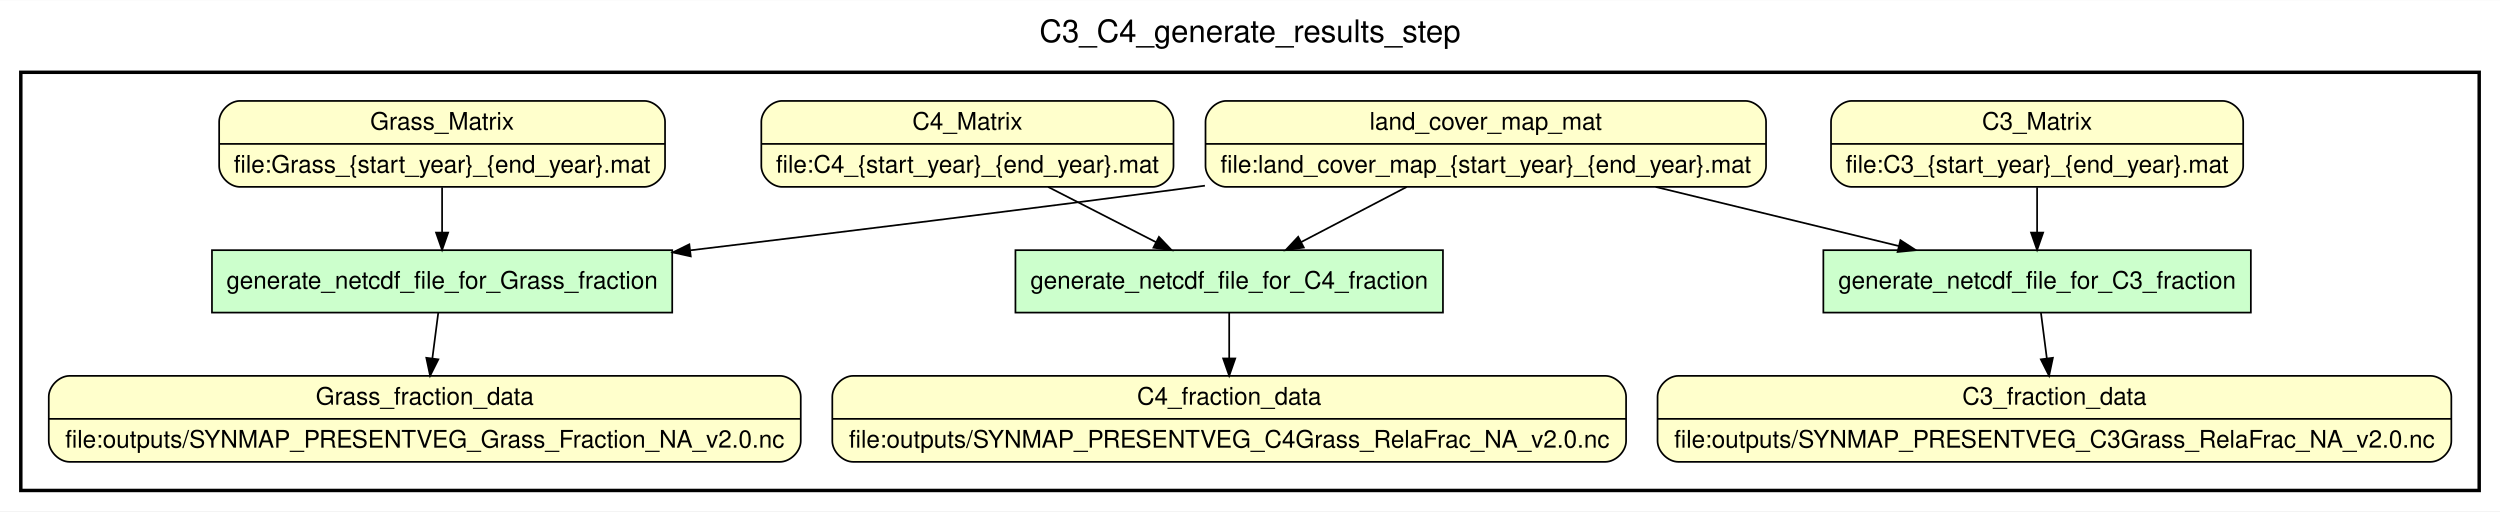
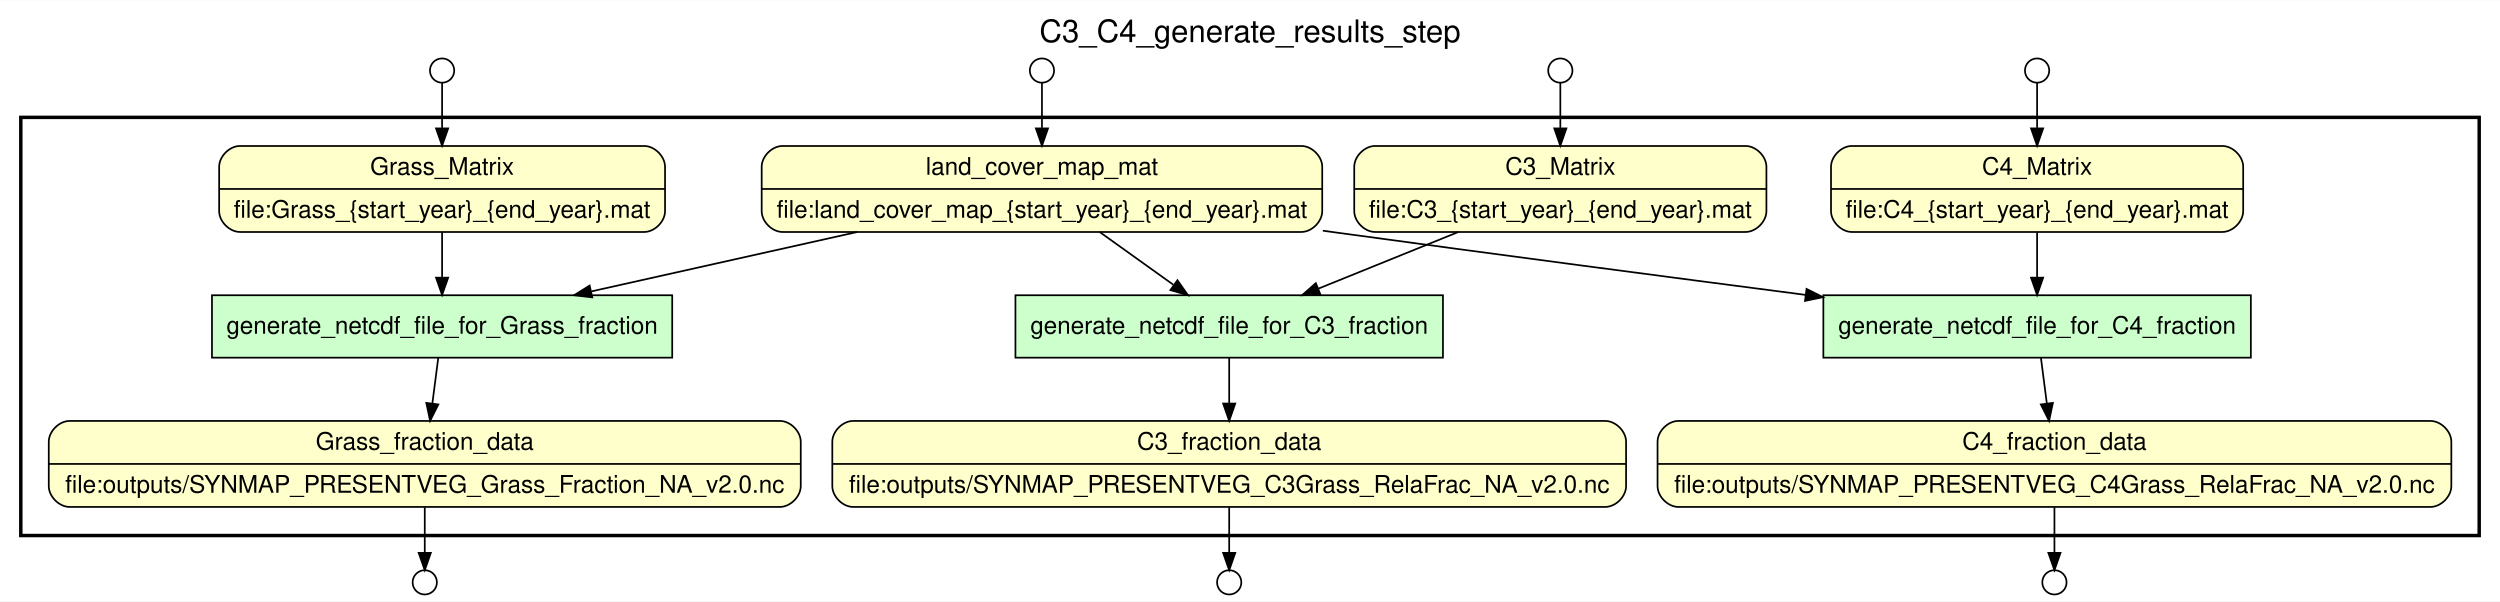
- <svg xmlns="http://www.w3.org/2000/svg" width="1442pt" height="295pt" viewBox="0.00 0.00 1442.00 294.80">
-   <g id="graph0" class="graph" transform="scale(1 1) rotate(0) translate(4 290.8)">
-     <polygon fill="white" stroke="none" points="-4,4 -4,-290.8 1438,-290.8 1438,4 -4,4" />
-     <text text-anchor="middle" x="717" y="-266.6" font-family="Helvetica,sans-Serif" font-size="18.00">C3_C4_generate_results_step</text>
+ <svg xmlns="http://www.w3.org/2000/svg" width="1442pt" height="347pt" viewBox="0.00 0.00 1442.00 346.80">
+   <g id="graph0" class="graph" transform="scale(1 1) rotate(0) translate(4 342.8)">
+     <polygon fill="white" stroke="none" points="-4,4 -4,-342.8 1438,-342.8 1438,4 -4,4" />
+     <text text-anchor="middle" x="717" y="-318.6" font-family="Helvetica,sans-Serif" font-size="18.00">C3_C4_generate_results_step</text>
    <g id="clust1" class="cluster">
-       <polygon fill="none" stroke="black" stroke-width="2" points="8,-8 8,-249.2 1426,-249.2 1426,-8 8,-8" />
+       <polygon fill="none" stroke="black" stroke-width="2" points="8,-34 8,-275.2 1426,-275.2 1426,-34 8,-34" />
    </g>
    <g id="clust2" class="cluster">
-       <polygon fill="none" stroke="black" stroke-width="0" points="16,-16 16,-241.2 1418,-241.2 1418,-16 16,-16" />
+       <polygon fill="none" stroke="black" stroke-width="0" points="16,-42 16,-267.2 1418,-267.2 1418,-42 16,-42" />
    </g>
    <g id="node1" class="node">
-       <polygon fill="#ccffcc" stroke="black" points="1294.29,-146.6 1047.71,-146.6 1047.71,-110.6 1294.29,-110.6 1294.29,-146.6" />
-       <text text-anchor="middle" x="1171" y="-124.4" font-family="Helvetica,sans-Serif" font-size="14.00">generate_netcdf_file_for_C3_fraction</text>
+       <polygon fill="#ccffcc" stroke="black" points="828.295,-172.6 581.705,-172.6 581.705,-136.6 828.295,-136.6 828.295,-172.6" />
+       <text text-anchor="middle" x="705" y="-150.4" font-family="Helvetica,sans-Serif" font-size="14.00">generate_netcdf_file_for_C3_fraction</text>
    </g>
    <g id="node4" class="node">
-       <path fill="#ffffcc" stroke="black" d="M964.074,-24.5C964.074,-24.5 1397.93,-24.5 1397.93,-24.5 1403.93,-24.5 1409.93,-30.5 1409.93,-36.5 1409.93,-36.5 1409.93,-62.1 1409.93,-62.1 1409.93,-68.1 1403.93,-74.1 1397.93,-74.1 1397.93,-74.1 964.074,-74.1 964.074,-74.1 958.074,-74.1 952.074,-68.1 952.074,-62.1 952.074,-62.1 952.074,-36.5 952.074,-36.5 952.074,-30.5 958.074,-24.5 964.074,-24.5" />
-       <text text-anchor="middle" x="1181" y="-57.5" font-family="Helvetica,sans-Serif" font-size="14.00">C3_fraction_data</text>
-       <polyline fill="none" stroke="black" points="952.074,-49.3 1409.93,-49.3 " />
-       <text text-anchor="middle" x="1181" y="-32.7" font-family="Helvetica,sans-Serif" font-size="14.00">file:outputs/SYNMAP_PRESENTVEG_C3Grass_RelaFrac_NA_v2.0.nc</text>
+       <path fill="#ffffcc" stroke="black" d="M488.074,-50.5C488.074,-50.5 921.926,-50.5 921.926,-50.5 927.926,-50.5 933.926,-56.5 933.926,-62.5 933.926,-62.5 933.926,-88.1 933.926,-88.1 933.926,-94.1 927.926,-100.1 921.926,-100.1 921.926,-100.1 488.074,-100.1 488.074,-100.1 482.074,-100.1 476.074,-94.1 476.074,-88.1 476.074,-88.1 476.074,-62.5 476.074,-62.5 476.074,-56.5 482.074,-50.5 488.074,-50.5" />
+       <text text-anchor="middle" x="705" y="-83.5" font-family="Helvetica,sans-Serif" font-size="14.00">C3_fraction_data</text>
+       <polyline fill="none" stroke="black" points="476.074,-75.3 933.926,-75.3 " />
+       <text text-anchor="middle" x="705" y="-58.7" font-family="Helvetica,sans-Serif" font-size="14.00">file:outputs/SYNMAP_PRESENTVEG_C3Grass_RelaFrac_NA_v2.0.nc</text>
    </g>
    <g id="edge1" class="edge">
-       <path fill="none" stroke="black" d="M1173.22,-110.445C1174.22,-102.689 1175.45,-93.239 1176.62,-84.15" />
-       <polygon fill="black" stroke="black" points="1180.1,-84.516 1177.91,-74.15 1173.16,-83.618 1180.1,-84.516" />
+       <path fill="none" stroke="black" d="M705,-136.445C705,-128.689 705,-119.239 705,-110.15" />
+       <polygon fill="black" stroke="black" points="708.5,-110.15 705,-100.15 701.5,-110.15 708.5,-110.15" />
    </g>
    <g id="node2" class="node">
-       <polygon fill="#ccffcc" stroke="black" points="828.295,-146.6 581.705,-146.6 581.705,-110.6 828.295,-110.6 828.295,-146.6" />
-       <text text-anchor="middle" x="705" y="-124.4" font-family="Helvetica,sans-Serif" font-size="14.00">generate_netcdf_file_for_C4_fraction</text>
+       <polygon fill="#ccffcc" stroke="black" points="1294.29,-172.6 1047.71,-172.6 1047.71,-136.6 1294.29,-136.6 1294.29,-172.6" />
+       <text text-anchor="middle" x="1171" y="-150.4" font-family="Helvetica,sans-Serif" font-size="14.00">generate_netcdf_file_for_C4_fraction</text>
    </g>
    <g id="node5" class="node">
-       <path fill="#ffffcc" stroke="black" d="M488.074,-24.5C488.074,-24.5 921.926,-24.5 921.926,-24.5 927.926,-24.5 933.926,-30.5 933.926,-36.5 933.926,-36.5 933.926,-62.1 933.926,-62.1 933.926,-68.1 927.926,-74.1 921.926,-74.1 921.926,-74.1 488.074,-74.1 488.074,-74.1 482.074,-74.1 476.074,-68.1 476.074,-62.1 476.074,-62.1 476.074,-36.5 476.074,-36.5 476.074,-30.5 482.074,-24.5 488.074,-24.5" />
-       <text text-anchor="middle" x="705" y="-57.5" font-family="Helvetica,sans-Serif" font-size="14.00">C4_fraction_data</text>
-       <polyline fill="none" stroke="black" points="476.074,-49.3 933.926,-49.3 " />
-       <text text-anchor="middle" x="705" y="-32.7" font-family="Helvetica,sans-Serif" font-size="14.00">file:outputs/SYNMAP_PRESENTVEG_C4Grass_RelaFrac_NA_v2.0.nc</text>
+       <path fill="#ffffcc" stroke="black" d="M964.074,-50.5C964.074,-50.5 1397.93,-50.5 1397.93,-50.5 1403.93,-50.5 1409.93,-56.5 1409.93,-62.5 1409.93,-62.5 1409.93,-88.1 1409.93,-88.1 1409.93,-94.1 1403.93,-100.1 1397.93,-100.1 1397.93,-100.1 964.074,-100.1 964.074,-100.1 958.074,-100.1 952.074,-94.1 952.074,-88.1 952.074,-88.1 952.074,-62.5 952.074,-62.5 952.074,-56.5 958.074,-50.5 964.074,-50.5" />
+       <text text-anchor="middle" x="1181" y="-83.5" font-family="Helvetica,sans-Serif" font-size="14.00">C4_fraction_data</text>
+       <polyline fill="none" stroke="black" points="952.074,-75.3 1409.93,-75.3 " />
+       <text text-anchor="middle" x="1181" y="-58.7" font-family="Helvetica,sans-Serif" font-size="14.00">file:outputs/SYNMAP_PRESENTVEG_C4Grass_RelaFrac_NA_v2.0.nc</text>
    </g>
    <g id="edge4" class="edge">
-       <path fill="none" stroke="black" d="M705,-110.445C705,-102.689 705,-93.239 705,-84.15" />
-       <polygon fill="black" stroke="black" points="708.5,-84.15 705,-74.15 701.5,-84.15 708.5,-84.15" />
+       <path fill="none" stroke="black" d="M1173.22,-136.445C1174.22,-128.689 1175.45,-119.239 1176.62,-110.15" />
+       <polygon fill="black" stroke="black" points="1180.1,-110.516 1177.91,-100.15 1173.16,-109.618 1180.1,-110.516" />
    </g>
    <g id="node3" class="node">
-       <polygon fill="#ccffcc" stroke="black" points="383.739,-146.6 118.261,-146.6 118.261,-110.6 383.739,-110.6 383.739,-146.6" />
-       <text text-anchor="middle" x="251" y="-124.4" font-family="Helvetica,sans-Serif" font-size="14.00">generate_netcdf_file_for_Grass_fraction</text>
+       <polygon fill="#ccffcc" stroke="black" points="383.739,-172.6 118.261,-172.6 118.261,-136.6 383.739,-136.6 383.739,-172.6" />
+       <text text-anchor="middle" x="251" y="-150.4" font-family="Helvetica,sans-Serif" font-size="14.00">generate_netcdf_file_for_Grass_fraction</text>
    </g>
    <g id="node6" class="node">
-       <path fill="#ffffcc" stroke="black" d="M36.127,-24.5C36.127,-24.5 445.873,-24.5 445.873,-24.5 451.873,-24.5 457.873,-30.5 457.873,-36.5 457.873,-36.5 457.873,-62.1 457.873,-62.1 457.873,-68.1 451.873,-74.1 445.873,-74.1 445.873,-74.1 36.127,-74.1 36.127,-74.1 30.127,-74.1 24.127,-68.1 24.127,-62.1 24.127,-62.1 24.127,-36.5 24.127,-36.5 24.127,-30.5 30.127,-24.5 36.127,-24.5" />
-       <text text-anchor="middle" x="241" y="-57.5" font-family="Helvetica,sans-Serif" font-size="14.00">Grass_fraction_data</text>
-       <polyline fill="none" stroke="black" points="24.127,-49.3 457.873,-49.3 " />
-       <text text-anchor="middle" x="241" y="-32.7" font-family="Helvetica,sans-Serif" font-size="14.00">file:outputs/SYNMAP_PRESENTVEG_Grass_Fraction_NA_v2.0.nc</text>
+       <path fill="#ffffcc" stroke="black" d="M36.127,-50.5C36.127,-50.5 445.873,-50.5 445.873,-50.5 451.873,-50.5 457.873,-56.5 457.873,-62.5 457.873,-62.5 457.873,-88.1 457.873,-88.1 457.873,-94.1 451.873,-100.1 445.873,-100.1 445.873,-100.1 36.127,-100.1 36.127,-100.1 30.127,-100.1 24.127,-94.1 24.127,-88.1 24.127,-88.1 24.127,-62.5 24.127,-62.5 24.127,-56.5 30.127,-50.5 36.127,-50.5" />
+       <text text-anchor="middle" x="241" y="-83.5" font-family="Helvetica,sans-Serif" font-size="14.00">Grass_fraction_data</text>
+       <polyline fill="none" stroke="black" points="24.127,-75.3 457.873,-75.3 " />
+       <text text-anchor="middle" x="241" y="-58.7" font-family="Helvetica,sans-Serif" font-size="14.00">file:outputs/SYNMAP_PRESENTVEG_Grass_Fraction_NA_v2.0.nc</text>
    </g>
    <g id="edge7" class="edge">
-       <path fill="none" stroke="black" d="M248.781,-110.445C247.777,-102.689 246.555,-93.239 245.379,-84.15" />
-       <polygon fill="black" stroke="black" points="248.839,-83.618 244.085,-74.15 241.897,-84.516 248.839,-83.618" />
+       <path fill="none" stroke="black" d="M248.781,-136.445C247.777,-128.689 246.555,-119.239 245.379,-110.15" />
+       <polygon fill="black" stroke="black" points="248.839,-109.618 244.085,-100.15 241.897,-110.516 248.839,-109.618" />
+     </g>
+     <g id="node15" class="node">
+       <ellipse fill="#ffffff" stroke="black" cx="705" cy="-7" rx="7" ry="7" />
+     </g>
+     <g id="edge14" class="edge">
+       <path fill="none" stroke="black" d="M705,-50.364C705,-41.694 705,-32.111 705,-24.255" />
+       <polygon fill="black" stroke="black" points="708.5,-24.001 705,-14.001 701.5,-24.001 708.5,-24.001" />
+     </g>
+     <g id="node16" class="node">
+       <ellipse fill="#ffffff" stroke="black" cx="1181" cy="-7" rx="7" ry="7" />
+     </g>
+     <g id="edge15" class="edge">
+       <path fill="none" stroke="black" d="M1181,-50.364C1181,-41.694 1181,-32.111 1181,-24.255" />
+       <polygon fill="black" stroke="black" points="1184.5,-24.001 1181,-14.001 1177.5,-24.001 1184.5,-24.001" />
+     </g>
+     <g id="node17" class="node">
+       <ellipse fill="#ffffff" stroke="black" cx="241" cy="-7" rx="7" ry="7" />
+     </g>
+     <g id="edge16" class="edge">
+       <path fill="none" stroke="black" d="M241,-50.364C241,-41.694 241,-32.111 241,-24.255" />
+       <polygon fill="black" stroke="black" points="244.5,-24.001 241,-14.001 237.5,-24.001 244.5,-24.001" />
    </g>
    <g id="node7" class="node">
-       <path fill="#ffffcc" stroke="black" d="M703.337,-183.1C703.337,-183.1 1002.66,-183.1 1002.66,-183.1 1008.66,-183.1 1014.66,-189.1 1014.66,-195.1 1014.66,-195.1 1014.66,-220.7 1014.66,-220.7 1014.66,-226.7 1008.66,-232.7 1002.66,-232.7 1002.66,-232.7 703.337,-232.7 703.337,-232.7 697.337,-232.7 691.337,-226.7 691.337,-220.7 691.337,-220.7 691.337,-195.1 691.337,-195.1 691.337,-189.1 697.337,-183.1 703.337,-183.1" />
-       <text text-anchor="middle" x="853" y="-216.1" font-family="Helvetica,sans-Serif" font-size="14.00">land_cover_map_mat</text>
-       <polyline fill="none" stroke="black" points="691.337,-207.9 1014.66,-207.9 " />
-       <text text-anchor="middle" x="853" y="-191.3" font-family="Helvetica,sans-Serif" font-size="14.00">file:land_cover_map_{start_year}_{end_year}.mat</text>
+       <path fill="#ffffcc" stroke="black" d="M447.337,-209.1C447.337,-209.1 746.663,-209.1 746.663,-209.1 752.663,-209.1 758.663,-215.1 758.663,-221.1 758.663,-221.1 758.663,-246.7 758.663,-246.7 758.663,-252.7 752.663,-258.7 746.663,-258.7 746.663,-258.7 447.337,-258.7 447.337,-258.7 441.337,-258.7 435.337,-252.7 435.337,-246.7 435.337,-246.7 435.337,-221.1 435.337,-221.1 435.337,-215.1 441.337,-209.1 447.337,-209.1" />
+       <text text-anchor="middle" x="597" y="-242.1" font-family="Helvetica,sans-Serif" font-size="14.00">land_cover_map_mat</text>
+       <polyline fill="none" stroke="black" points="435.337,-233.9 758.663,-233.9 " />
+       <text text-anchor="middle" x="597" y="-217.3" font-family="Helvetica,sans-Serif" font-size="14.00">file:land_cover_map_{start_year}_{end_year}.mat</text>
    </g>
    <g id="edge2" class="edge">
-       <path fill="none" stroke="black" d="M951.005,-183.077C996.04,-172.13 1048.77,-159.312 1091.31,-148.97" />
-       <polygon fill="black" stroke="black" points="1092.17,-152.363 1101.06,-146.6 1090.52,-145.562 1092.17,-152.363" />
+       <path fill="none" stroke="black" d="M630.285,-209.077C643.809,-199.397 659.376,-188.255 672.788,-178.655" />
+       <polygon fill="black" stroke="black" points="675.153,-181.267 681.248,-172.6 671.079,-175.575 675.153,-181.267" />
    </g>
    <g id="edge5" class="edge">
-       <path fill="none" stroke="black" d="M807.387,-183.077C787.972,-172.936 765.484,-161.191 746.537,-151.295" />
-       <polygon fill="black" stroke="black" points="748.034,-148.128 737.549,-146.6 744.793,-154.332 748.034,-148.128" />
+       <path fill="none" stroke="black" d="M759.008,-209.834C762.029,-209.418 765.029,-209.006 768,-208.6 857.845,-196.309 959.037,-183.002 1037.54,-172.797" />
+       <polygon fill="black" stroke="black" points="1038.02,-176.265 1047.49,-171.505 1037.12,-169.323 1038.02,-176.265" />
    </g>
    <g id="edge8" class="edge">
-       <path fill="none" stroke="black" d="M690.997,-183.8C687.974,-183.394 684.973,-182.994 682,-182.6 586.124,-169.894 478.107,-156.613 394.193,-146.524" />
-       <polygon fill="black" stroke="black" points="394.427,-143.027 384.081,-145.31 393.593,-149.978 394.427,-143.027" />
+       <path fill="none" stroke="black" d="M490.365,-209.077C441.159,-198.083 383.509,-185.204 337.117,-174.84" />
+       <polygon fill="black" stroke="black" points="337.618,-171.365 327.095,-172.6 336.091,-178.197 337.618,-171.365" />
    </g>
    <g id="node8" class="node">
-       <path fill="#ffffcc" stroke="black" d="M1064.13,-183.1C1064.13,-183.1 1277.87,-183.1 1277.87,-183.1 1283.87,-183.1 1289.87,-189.1 1289.87,-195.1 1289.87,-195.1 1289.87,-220.7 1289.87,-220.7 1289.87,-226.7 1283.87,-232.7 1277.87,-232.7 1277.87,-232.7 1064.13,-232.7 1064.13,-232.7 1058.13,-232.7 1052.13,-226.7 1052.13,-220.7 1052.13,-220.7 1052.13,-195.1 1052.13,-195.1 1052.13,-189.1 1058.13,-183.1 1064.13,-183.1" />
-       <text text-anchor="middle" x="1171" y="-216.1" font-family="Helvetica,sans-Serif" font-size="14.00">C3_Matrix</text>
-       <polyline fill="none" stroke="black" points="1052.13,-207.9 1289.87,-207.9 " />
-       <text text-anchor="middle" x="1171" y="-191.3" font-family="Helvetica,sans-Serif" font-size="14.00">file:C3_{start_year}_{end_year}.mat</text>
+       <path fill="#ffffcc" stroke="black" d="M789.128,-209.1C789.128,-209.1 1002.87,-209.1 1002.87,-209.1 1008.87,-209.1 1014.87,-215.1 1014.87,-221.1 1014.87,-221.1 1014.87,-246.7 1014.87,-246.7 1014.87,-252.7 1008.87,-258.7 1002.87,-258.7 1002.87,-258.7 789.128,-258.7 789.128,-258.7 783.128,-258.7 777.128,-252.7 777.128,-246.7 777.128,-246.7 777.128,-221.1 777.128,-221.1 777.128,-215.1 783.128,-209.1 789.128,-209.1" />
+       <text text-anchor="middle" x="896" y="-242.1" font-family="Helvetica,sans-Serif" font-size="14.00">C3_Matrix</text>
+       <polyline fill="none" stroke="black" points="777.128,-233.9 1014.87,-233.9 " />
+       <text text-anchor="middle" x="896" y="-217.3" font-family="Helvetica,sans-Serif" font-size="14.00">file:C3_{start_year}_{end_year}.mat</text>
    </g>
    <g id="edge3" class="edge">
-       <path fill="none" stroke="black" d="M1171,-182.866C1171,-174.639 1171,-165.376 1171,-156.909" />
-       <polygon fill="black" stroke="black" points="1174.5,-156.749 1171,-146.749 1167.5,-156.749 1174.5,-156.749" />
+       <path fill="none" stroke="black" d="M837.135,-209.077C811.282,-198.614 781.206,-186.442 756.285,-176.356" />
+       <polygon fill="black" stroke="black" points="757.589,-173.108 747.006,-172.6 754.963,-179.596 757.589,-173.108" />
    </g>
    <g id="node9" class="node">
-       <path fill="#ffffcc" stroke="black" d="M447.128,-183.1C447.128,-183.1 660.872,-183.1 660.872,-183.1 666.872,-183.1 672.872,-189.1 672.872,-195.1 672.872,-195.1 672.872,-220.7 672.872,-220.7 672.872,-226.7 666.872,-232.7 660.872,-232.7 660.872,-232.7 447.128,-232.7 447.128,-232.7 441.128,-232.7 435.128,-226.7 435.128,-220.7 435.128,-220.7 435.128,-195.1 435.128,-195.1 435.128,-189.1 441.128,-183.1 447.128,-183.1" />
-       <text text-anchor="middle" x="554" y="-216.1" font-family="Helvetica,sans-Serif" font-size="14.00">C4_Matrix</text>
-       <polyline fill="none" stroke="black" points="435.128,-207.9 672.872,-207.9 " />
-       <text text-anchor="middle" x="554" y="-191.3" font-family="Helvetica,sans-Serif" font-size="14.00">file:C4_{start_year}_{end_year}.mat</text>
+       <path fill="#ffffcc" stroke="black" d="M1064.13,-209.1C1064.13,-209.1 1277.87,-209.1 1277.87,-209.1 1283.87,-209.1 1289.87,-215.1 1289.87,-221.1 1289.87,-221.1 1289.87,-246.7 1289.87,-246.7 1289.87,-252.7 1283.87,-258.7 1277.87,-258.7 1277.87,-258.7 1064.13,-258.7 1064.13,-258.7 1058.13,-258.7 1052.13,-252.7 1052.13,-246.7 1052.13,-246.7 1052.13,-221.1 1052.13,-221.1 1052.13,-215.1 1058.13,-209.1 1064.13,-209.1" />
+       <text text-anchor="middle" x="1171" y="-242.1" font-family="Helvetica,sans-Serif" font-size="14.00">C4_Matrix</text>
+       <polyline fill="none" stroke="black" points="1052.13,-233.9 1289.87,-233.9 " />
+       <text text-anchor="middle" x="1171" y="-217.3" font-family="Helvetica,sans-Serif" font-size="14.00">file:C4_{start_year}_{end_year}.mat</text>
    </g>
    <g id="edge6" class="edge">
-       <path fill="none" stroke="black" d="M600.537,-183.077C620.436,-172.89 643.499,-161.084 662.884,-151.16" />
-       <polygon fill="black" stroke="black" points="664.484,-154.273 671.791,-146.6 661.295,-148.042 664.484,-154.273" />
+       <path fill="none" stroke="black" d="M1171,-208.866C1171,-200.639 1171,-191.376 1171,-182.909" />
+       <polygon fill="black" stroke="black" points="1174.5,-182.749 1171,-172.749 1167.5,-182.749 1174.5,-182.749" />
    </g>
    <g id="node10" class="node">
-       <path fill="#ffffcc" stroke="black" d="M134.406,-183.1C134.406,-183.1 367.594,-183.1 367.594,-183.1 373.594,-183.1 379.594,-189.1 379.594,-195.1 379.594,-195.1 379.594,-220.7 379.594,-220.7 379.594,-226.7 373.594,-232.7 367.594,-232.7 367.594,-232.7 134.406,-232.7 134.406,-232.7 128.406,-232.7 122.406,-226.7 122.406,-220.7 122.406,-220.7 122.406,-195.1 122.406,-195.1 122.406,-189.1 128.406,-183.1 134.406,-183.1" />
-       <text text-anchor="middle" x="251" y="-216.1" font-family="Helvetica,sans-Serif" font-size="14.00">Grass_Matrix</text>
-       <polyline fill="none" stroke="black" points="122.406,-207.9 379.594,-207.9 " />
-       <text text-anchor="middle" x="251" y="-191.3" font-family="Helvetica,sans-Serif" font-size="14.00">file:Grass_{start_year}_{end_year}.mat</text>
+       <path fill="#ffffcc" stroke="black" d="M134.406,-209.1C134.406,-209.1 367.594,-209.1 367.594,-209.1 373.594,-209.1 379.594,-215.1 379.594,-221.1 379.594,-221.1 379.594,-246.7 379.594,-246.7 379.594,-252.7 373.594,-258.7 367.594,-258.7 367.594,-258.7 134.406,-258.7 134.406,-258.7 128.406,-258.7 122.406,-252.7 122.406,-246.7 122.406,-246.7 122.406,-221.1 122.406,-221.1 122.406,-215.1 128.406,-209.1 134.406,-209.1" />
+       <text text-anchor="middle" x="251" y="-242.1" font-family="Helvetica,sans-Serif" font-size="14.00">Grass_Matrix</text>
+       <polyline fill="none" stroke="black" points="122.406,-233.9 379.594,-233.9 " />
+       <text text-anchor="middle" x="251" y="-217.3" font-family="Helvetica,sans-Serif" font-size="14.00">file:Grass_{start_year}_{end_year}.mat</text>
    </g>
    <g id="edge9" class="edge">
-       <path fill="none" stroke="black" d="M251,-182.866C251,-174.639 251,-165.376 251,-156.909" />
-       <polygon fill="black" stroke="black" points="254.5,-156.749 251,-146.749 247.5,-156.749 254.5,-156.749" />
+       <path fill="none" stroke="black" d="M251,-208.866C251,-200.639 251,-191.376 251,-182.909" />
+       <polygon fill="black" stroke="black" points="254.5,-182.749 251,-172.749 247.5,-182.749 254.5,-182.749" />
+     </g>
+     <g id="node11" class="node">
+       <ellipse fill="#ffffff" stroke="black" cx="251" cy="-302.2" rx="7" ry="7" />
+     </g>
+     <g id="edge10" class="edge">
+       <path fill="none" stroke="black" d="M251,-295.081C251,-288.991 251,-279.133 251,-269.142" />
+       <polygon fill="black" stroke="black" points="254.5,-268.836 251,-258.836 247.5,-268.836 254.5,-268.836" />
+     </g>
+     <g id="node12" class="node">
+       <ellipse fill="#ffffff" stroke="black" cx="597" cy="-302.2" rx="7" ry="7" />
+     </g>
+     <g id="edge11" class="edge">
+       <path fill="none" stroke="black" d="M597,-295.081C597,-288.991 597,-279.133 597,-269.142" />
+       <polygon fill="black" stroke="black" points="600.5,-268.836 597,-258.836 593.5,-268.836 600.5,-268.836" />
+     </g>
+     <g id="node13" class="node">
+       <ellipse fill="#ffffff" stroke="black" cx="896" cy="-302.2" rx="7" ry="7" />
+     </g>
+     <g id="edge12" class="edge">
+       <path fill="none" stroke="black" d="M896,-295.081C896,-288.991 896,-279.133 896,-269.142" />
+       <polygon fill="black" stroke="black" points="899.5,-268.836 896,-258.836 892.5,-268.836 899.5,-268.836" />
+     </g>
+     <g id="node14" class="node">
+       <ellipse fill="#ffffff" stroke="black" cx="1171" cy="-302.2" rx="7" ry="7" />
+     </g>
+     <g id="edge13" class="edge">
+       <path fill="none" stroke="black" d="M1171,-295.081C1171,-288.991 1171,-279.133 1171,-269.142" />
+       <polygon fill="black" stroke="black" points="1174.5,-268.836 1171,-258.836 1167.5,-268.836 1174.5,-268.836" />
    </g>
  </g>
</svg>
